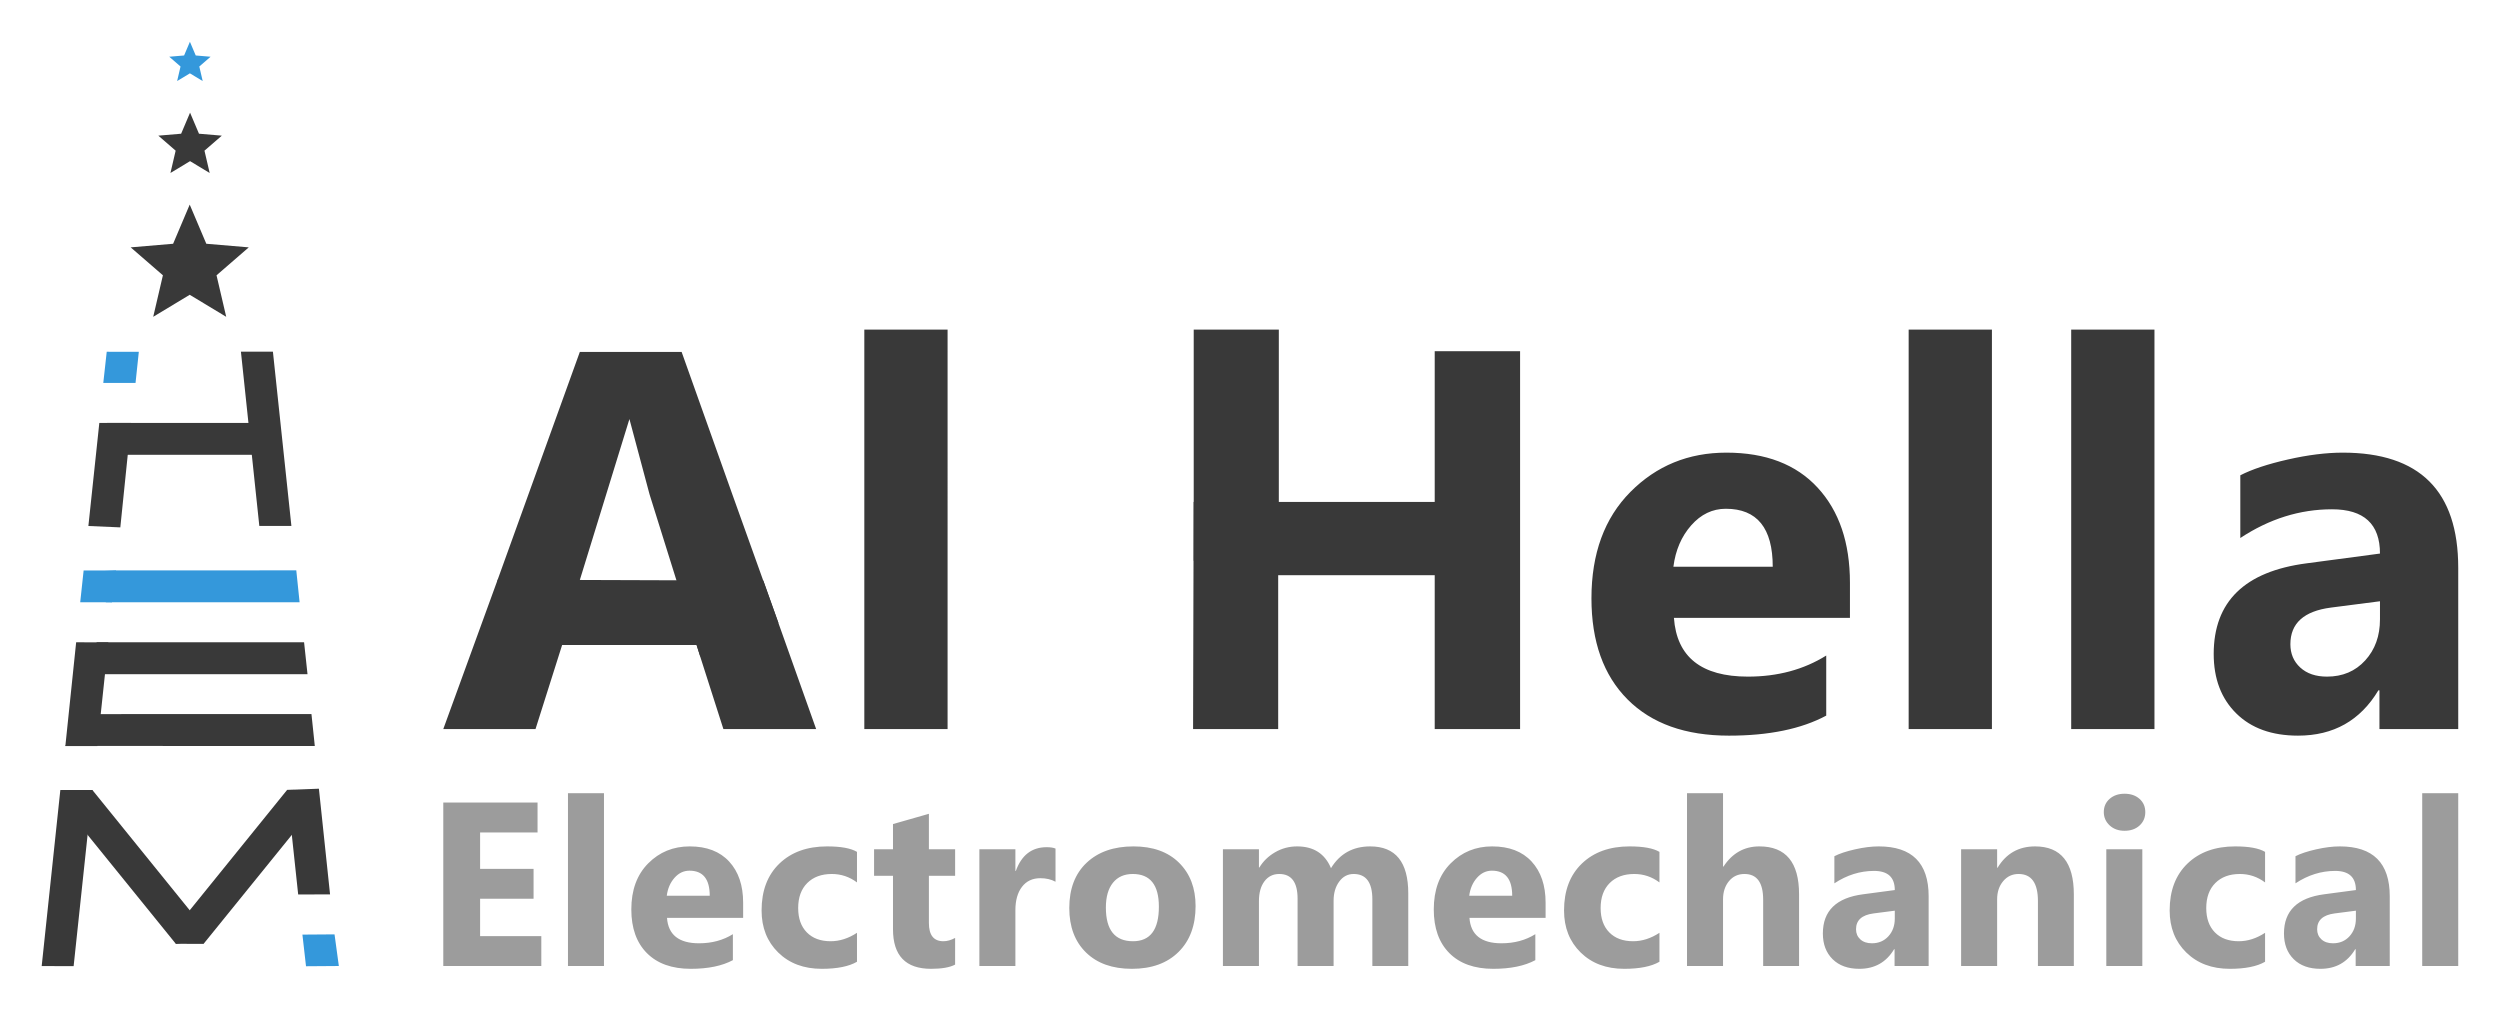
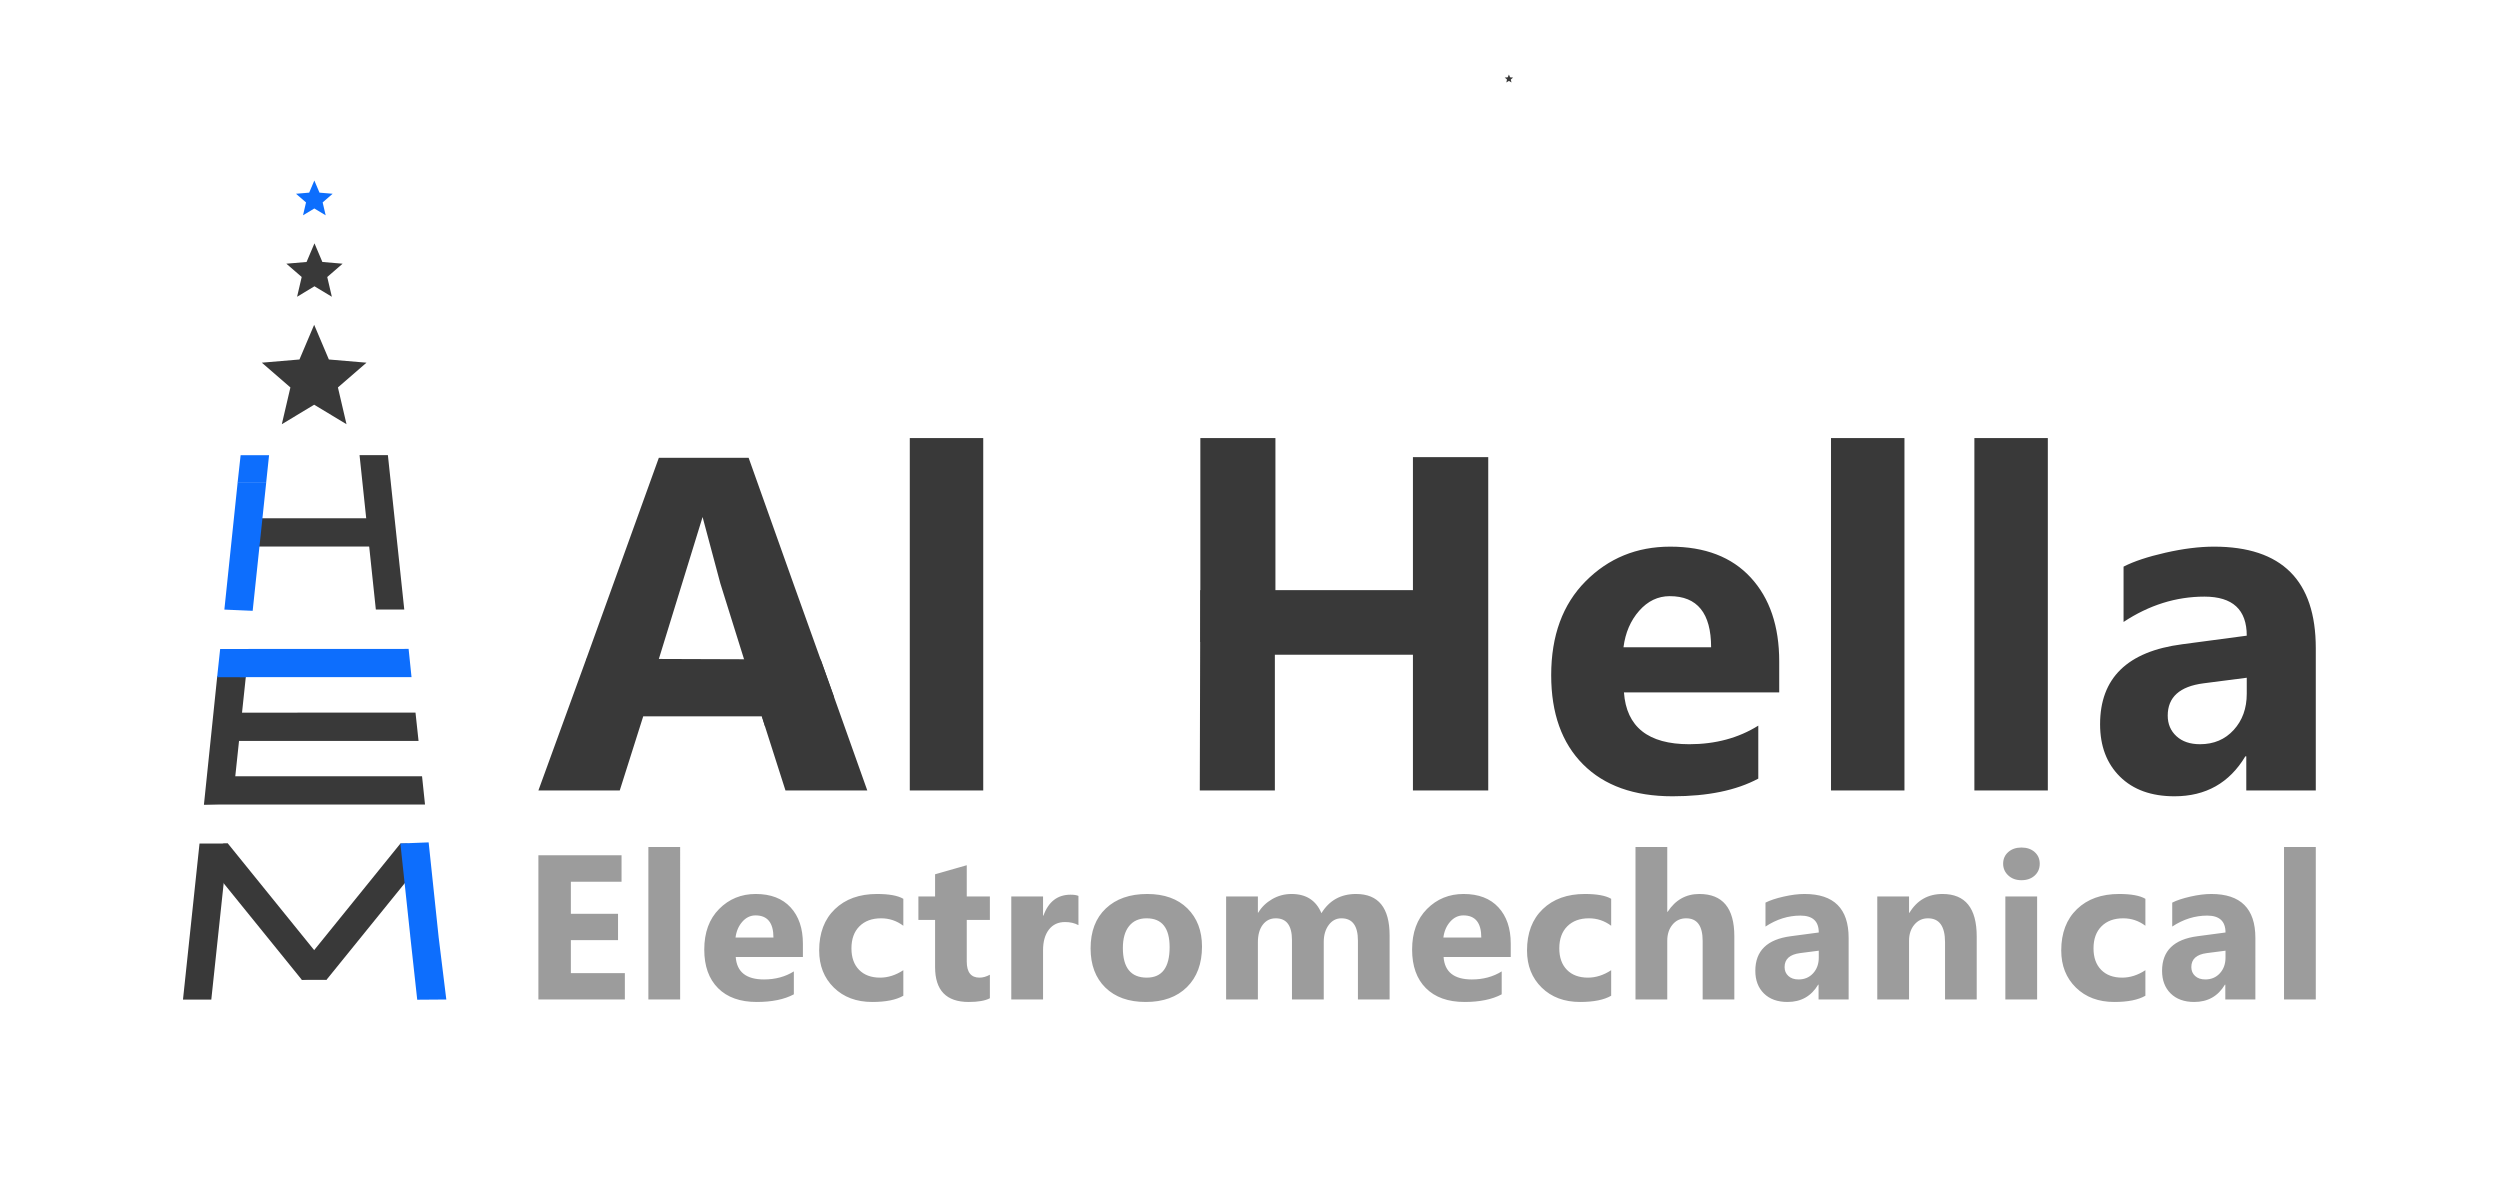
- <svg xmlns="http://www.w3.org/2000/svg" width="11971.31" height="4842.221" viewBox="0 0 11971.31 4842.221">
-   <g id="al_hella_logo_black" transform="translate(11842.31 21854)">
-     <rect id="Rectangle_46" data-name="Rectangle 46" width="11971.31" height="4842.22" transform="translate(-11842.31 -21854)" fill="none" />
-     <g id="al_hella_logo_black-2" data-name="al_hella_logo_black" transform="translate(-13220.746 -23760.779)">
-       <g id="Group_59" data-name="Group 59" transform="translate(1578.438 2106.779)">
-         <g id="Group_58" data-name="Group 58" transform="translate(425.663 0)">
-           <path id="Icon_material-star" data-name="Icon material-star" d="M285.783,434.81l174.76,105.478-46.376-198.8,154.4-133.756-203.321-17.25L285.783,3,206.321,190.485,3,207.735,157.4,341.491l-46.376,198.8Z" transform="translate(-3 776.76)" fill="#393939" />
-           <path id="Icon_material-star-2" data-name="Icon material-star" d="M155,235.109l93.938,56.7L224.013,184.948l82.994-71.9-109.29-9.272L155,3,112.29,103.778,3,113.05l82.994,71.9L61.065,291.806Z" transform="translate(129.431 336.529)" fill="#393939" />
-           <path id="Icon_material-star-3" data-name="Icon material-star" d="M102,154.176,163.186,191.1l-16.236-69.6L201,74.678l-71.183-6.039L102,3,74.183,68.639,3,74.678l54.055,46.828L40.819,191.1Z" transform="translate(181.751 -3)" fill="#3498db" />
+ <svg xmlns="http://www.w3.org/2000/svg" width="13571.31" height="6442.22" viewBox="0 0 13571.31 6442.22">
+   <defs>
+     <clipPath id="clip-Al_Hella_Electromechanical_Dark">
+       <rect width="13571.31" height="6442.22" />
+     </clipPath>
+   </defs>
+   <g id="Al_Hella_Electromechanical_Dark" data-name="Al Hella Electromechanical_Dark" clip-path="url(#clip-Al_Hella_Electromechanical_Dark)">
+     <g id="al_hella_logo_black" transform="translate(-578.437 -1106.779)">
+       <g id="primary_color_logo_for_dark" transform="translate(1572.177 2086.586)">
+         <g id="Group_58" data-name="Group 58" transform="translate(427.614)">
+           <path id="Icon_material-star" data-name="Icon material-star" d="M287.079,436.79,462.641,542.751,416.052,343.043l155.107-134.37L366.906,191.345,287.079,3,207.253,191.345,3,208.674l155.107,134.37L111.518,542.751Z" transform="translate(-3 780.335)" fill="#393939" />
+           <path id="Icon_material-star-2" data-name="Icon material-star" d="M155.7,236.173l94.369,56.957L225.026,185.782,308.4,113.555,198.609,104.24,155.7,3,112.792,104.24,3,113.555l83.374,72.227L61.332,293.131Z" transform="translate(130.038 338.086)" fill="#393939" />
+           <path id="Icon_material-star-3" data-name="Icon material-star" d="M102.456,154.87l61.464,37.1-16.311-69.918,54.3-47.043L130.4,68.939,102.456,3,74.509,68.939,3,75.006l54.3,47.043L40.992,191.967Z" transform="translate(182.598 -3)" fill="#0d6efd" />
        </g>
-         <g id="Group_57" data-name="Group 57" transform="translate(0 3539.732)">
-           <path id="Path_45" data-name="Path 45" d="M152.8,0l-.706,847.7L0,863.683.355,16.015Z" transform="matrix(0.995, 0.105, -0.105, 0.995, 90.279, 27.072)" fill="#393939" />
-           <path id="Path_55" data-name="Path 55" d="M153.053,55.377l-.259,868.967L93.262,934.815.036,879.435l.022-9.83L0,0,135.8,41.408Z" transform="translate(88.437 96.336) rotate(-39)" fill="#393939" />
-           <path id="Path_45-2" data-name="Path 45" d="M152.444,518.969,151.8,29.285l-.018-13.374L.008,0,0,508.834Z" transform="matrix(-0.995, 0.105, -0.105, -0.995, 1380.504, 543.235)" fill="#393939" />
-           <path id="Path_55-2" data-name="Path 55" d="M153.079,824.277l-.3-761.348.013-38.085L.064,0,0,879.638l125.6-33.107Z" transform="translate(774.881 779.943) rotate(-141)" fill="#393939" />
-           <path id="Path_87" data-name="Path 87" d="M152.039,133.4,152.23.55,0,0V133.513Z" transform="translate(775.425 627.723) rotate(90)" fill="#393939" />
-           <path id="Path_89" data-name="Path 89" d="M157.635,167.757l-1.27-152.411L0,0,4.627,152.741Z" transform="matrix(-0.995, 0.105, -0.105, -0.995, 1422.561, 886.012)" fill="#3498db" />
+         <g id="Group_57" data-name="Group 57" transform="translate(0 3555.963)">
+           <path id="Path_45" data-name="Path 45" d="M153.5,0l-.709,851.591L0,867.643.357,16.089Z" transform="matrix(0.995, 0.105, -0.105, 0.995, 90.693, 27.196)" fill="#393939" />
+           <path id="Path_55" data-name="Path 55" d="M153.754,55.631l-.26,872.951L93.69,939.1.036,883.468l.022-9.875L0,0,136.425,41.6Z" transform="translate(88.843 96.778) rotate(-39)" fill="#393939" />
+           <path id="Path_55-2" data-name="Path 55" d="M153.781,828.056l-.3-764.839.013-38.26L.064,0,0,883.671l126.173-33.259Z" transform="translate(778.434 783.519) rotate(-141)" fill="#393939" />
+           <path id="Path_87" data-name="Path 87" d="M152.737,134.015,152.928.553,0,0V134.125Z" transform="translate(778.98 630.602) rotate(90)" fill="#393939" />
+           <path id="Path_89" data-name="Path 89" d="M158.5,363.541,157.082,15.417,0,0,6.022,346.971Z" transform="matrix(-0.995, 0.105, -0.105, -0.995, 1429.084, 890.075)" fill="#0d6efd" />
+           <path id="Path_45-2" data-name="Path 45" d="M153.143,521.349,152.5,29.419l-.018-13.435L.008,0,0,511.168Z" transform="matrix(-0.995, 0.105, -0.105, -0.995, 1386.834, 545.726)" fill="#0d6efd" />
        </g>
-         <g id="Group_56" data-name="Group 56" transform="translate(112.477 2515.383)">
-           <path id="Path_46" data-name="Path 46" d="M154.4,0l-3.254,153.641L0,169.528.281,16.2Z" transform="matrix(0.995, 0.105, -0.105, 0.995, 89.414, 0)" fill="#3498db" />
-           <path id="Path_49" data-name="Path 49" d="M152.707,0V927.745L4.032,952.341.343,880.427,0,15.8Z" transform="translate(1122.11 15.767) rotate(90)" fill="#3498db" />
-           <path id="Path_50" data-name="Path 50" d="M152.884,0l-.252,1194.526L.155,1094.495,0,16.006Z" transform="translate(1194.954 703.966) rotate(90)" fill="#393939" />
-           <path id="Path_51" data-name="Path 51" d="M152.886,0V984.706L.157,1010.313,0,16.444Z" transform="translate(1160.029 360.068) rotate(90)" fill="#393939" />
-           <path id="Path_90" data-name="Path 90" d="M153.257,0l-.349,499.388-152.226,16L0,16.108l97.019-10.2Z" transform="matrix(0.995, 0.105, -0.105, 0.995, 53.873, 344.246)" fill="#393939" />
+         <g id="Group_56" data-name="Group 56" transform="translate(112.992 2526.918)">
+           <path id="Path_50" data-name="Path 50" d="M153.585,0l-.253,1200L.155,1099.513,0,16.079Z" transform="translate(1200.433 707.193) rotate(90)" fill="#393939" />
+           <path id="Path_51" data-name="Path 51" d="M153.587,0V989.221L.158,1014.945,0,16.52Z" transform="translate(1165.348 361.719) rotate(90)" fill="#393939" />
+           <path id="Path_90" data-name="Path 90" d="M153.959,0l-.35,700.461L.685,722.9-.616,22.609,97.464,8.291Z" transform="matrix(0.995, 0.105, -0.105, 0.995, 75.564, 141.796)" fill="#393939" />
+           <path id="Path_46" data-name="Path 46" d="M155.108,0l-3.269,154.346L0,170.3.282,16.273Z" transform="matrix(0.995, 0.105, -0.105, 0.995, 89.824, 0)" fill="#0d6efd" />
+           <path id="Path_49" data-name="Path 49" d="M153.407,0V932L4.051,956.708.345,884.463,0,15.87Z" transform="translate(1127.255 15.839) rotate(90)" fill="#0d6efd" />
        </g>
-         <g id="Group_55" data-name="Group 55" transform="translate(223.462 1468.391)">
-           <path id="Path_47" data-name="Path 47" d="M153.494,0l-.011,149.844L0,165.975.733,16.056Z" transform="matrix(0.995, 0.105, -0.105, 0.995, 88.575, 0)" fill="#3498db" />
-           <path id="Path_88" data-name="Path 88" d="M152.721,854.723,152.71,16.051,0,0,.458,838.719Z" transform="matrix(-0.995, 0.105, -0.105, -0.995, 971.908, 850.122)" fill="#393939" />
-           <path id="Path_52" data-name="Path 52" d="M152.8,0V741.921L.07,761.126,0,19.887Z" transform="translate(850.61 356.683) rotate(90)" fill="#393939" />
-           <path id="Path_91" data-name="Path 91" d="M151.156,0l1.553,502.49L0,511.964.3,15.856l37.285-3.919Z" transform="matrix(0.995, 0.105, -0.105, 0.995, 53.515, 340.962)" fill="#393939" />
+         <g id="Group_55" data-name="Group 55" transform="translate(224.488 1475.124)">
+           <path id="Path_47" data-name="Path 47" d="M154.2,0l-.011,150.531L0,166.737.737,16.129Z" transform="matrix(0.995, 0.105, -0.105, 0.995, 88.981, 0)" fill="#0d6efd" />
+           <path id="Path_88" data-name="Path 88" d="M153.421,858.642,153.41,16.124,0,0,.46,842.565Z" transform="matrix(-0.995, 0.105, -0.105, -0.995, 976.364, 854.019)" fill="#393939" />
+           <path id="Path_52" data-name="Path 52" d="M153.5,0V745.323L.07,764.616,0,19.978Z" transform="translate(854.51 358.319) rotate(90)" fill="#393939" />
+           <path id="Path_91" data-name="Path 91" d="M153.418-194.851l-.008,699.645L0,514.311-.765-178.55Z" transform="matrix(0.995, 0.105, -0.105, 0.995, 53.76, 342.525)" fill="#0d6efd" />
        </g>
      </g>
      <path id="Path_13" data-name="Path 13" d="M322.436,811.931H-146.975V29.213h451.4V172.766H29.326V346.885H285.319V489.892H29.326V668.924h293.11Zm300.1,0H450.059V-15.545H622.541ZM1288.9,581.591H924.284q8.732,121.72,153.378,121.719,92.245,0,162.111-43.666V784.093q-77.508,41.483-201.411,41.483-135.365,0-210.144-75.051T753.44,541.2q0-139.186,80.783-220.514T1032.9,239.357q122.266,0,189.13,72.6T1288.9,509ZM1128.97,475.7q0-120.082-97.157-120.082-41.483,0-71.776,34.387t-36.844,85.7Zm705.109,316.034q-58.4,33.841-168.661,33.841-128.815,0-208.506-78.053t-79.69-201.411q0-142.461,85.422-224.608t228.429-82.147q98.795,0,143.007,26.2V411.838q-54.038-40.391-120.628-40.391-74.233,0-117.626,43.393T1552.432,534.65q0,74.232,41.482,116.534t114.078,42.3q64.408,0,126.087-40.391Zm469.858,13.646q-38.208,20.2-115.17,20.2-182.306,0-182.306-189.4V380.18h-90.609V253h90.609V132.374L2178.4,83.25V253h125.541V380.18H2178.4V606.153q0,87.333,69.32,87.333,27.292,0,56.221-15.829Zm480.774-396.817q-31.113-16.921-72.6-16.921-56.22,0-87.878,41.21T2592.579,545.02v266.91H2420.1V253h172.48V356.71h2.183q40.938-113.532,147.374-113.532,27.292,0,42.575,6.55Zm365.6,417.012q-139.732,0-219.7-78.326t-79.964-212.6q0-138.64,82.966-216.967t224.335-78.326q139.186,0,218.331,78.326t79.146,207.142q0,139.186-81.6,219.969T3150.315,825.576Zm4.366-454.129q-61.132,0-94.974,42.029t-33.841,118.99q0,161.019,129.907,161.019,123.9,0,123.9-165.386Q3279.677,371.447,3154.682,371.447ZM4473.848,811.931H4301.912V493.167q0-121.72-89.515-121.72-42.576,0-69.319,36.57t-26.748,91.153v312.76H3943.848V489.892q0-118.445-87.877-118.445-44.213,0-70.685,34.933t-26.472,94.974V811.931H3586.331V253h172.483v87.332H3761q26.745-44.758,75.051-72.868t105.618-28.11q118.445,0,162.111,104.253,63.862-104.253,187.766-104.253,182.307,0,182.306,224.881Zm657.624-230.339H4766.857q8.733,121.72,153.377,121.719,92.246,0,162.111-43.666V784.093q-77.508,41.483-201.41,41.483-135.366,0-210.144-75.051T4596.014,541.2q0-139.186,80.783-220.514t198.681-81.328q122.265,0,189.131,72.6T5131.472,509ZM4971.543,475.7q0-120.082-97.158-120.082-41.482,0-71.776,34.387t-36.844,85.7Zm705.108,316.034q-58.4,33.841-168.66,33.841-128.813,0-208.505-78.053T5219.8,546.112q0-142.461,85.421-224.608t228.431-82.147q98.793,0,143,26.2V411.838q-54.035-40.391-120.626-40.391-74.231,0-117.625,43.393T5395.006,534.65q0,74.232,41.483,116.534t114.078,42.3q64.408,0,126.084-40.391Zm668.54,20.2H6173.256V494.258q0-122.811-89.517-122.811-45.85,0-74.232,34.387t-28.383,87.333V811.931H5808.643V-15.545h172.481V335.968h2.184q63.316-96.611,171.936-96.612,189.951,0,189.948,229.248Zm620.507,0H6802.5V731.694h-2.184q-56.218,93.882-166.475,93.882-81.33,0-128-46.122t-46.669-123.084q0-162.657,192.68-187.765l151.74-20.2q0-91.7-99.341-91.7-99.887,0-189.948,59.5V286.3q36.024-18.558,98.521-32.75t113.8-14.192q239.075,0,239.074,238.527Zm-162.11-227.065V547.2l-101.523,13.1q-84.059,10.917-84.06,75.87,0,29.475,20.47,48.306t55.4,18.831q48.579,0,79.146-33.568T6803.588,584.866Zm857.394,227.065H7489.045V501.354q0-129.907-92.79-129.907-44.758,0-73.688,34.387t-28.929,87.333V811.931H7121.158V253h172.481v88.424h2.185q61.68-102.07,179.578-102.07,185.582,0,185.581,230.339Zm242.792-647.352q-43.667,0-71.5-25.927t-27.835-63.589q0-38.754,27.835-63.316t71.5-24.562q44.214,0,71.775,24.562t27.566,63.316q0,39.3-27.566,64.408T7903.774,164.578Zm85.149,647.352h-172.48V253h172.48Zm587.756-20.2q-58.4,33.841-168.661,33.841-128.817,0-208.507-78.053t-79.688-201.411q0-142.461,85.419-224.608t228.431-82.147q98.793,0,143.007,26.2V411.838q-54.038-40.391-120.628-40.391-74.234,0-117.626,43.393T8295.032,534.65q0,74.232,41.483,116.534t114.076,42.3q64.409,0,126.088-40.391Zm597.036,20.2h-163.2V731.694h-2.185q-56.219,93.882-166.477,93.882-81.328,0-127.994-46.122t-46.672-123.084q0-162.657,192.677-187.765l151.743-20.2q0-91.7-99.342-91.7-99.888,0-189.946,59.5V286.3q36.025-18.558,98.521-32.75t113.806-14.192q239.071,0,239.072,238.527ZM9011.6,584.866V547.2l-101.526,13.1q-84.056,10.917-84.057,75.87,0,29.475,20.469,48.306t55.4,18.831q48.582,0,79.146-33.568T9011.6,584.866Zm490.052,227.065H9329.173V-15.545h172.483Z" transform="translate(3648.089 5720.424)" fill="#9c9c9c" />
      <g id="Group_85" data-name="Group 85" transform="translate(-5807.888 5523.556)">
        <path id="Path_93" data-name="Path 93" d="M878.7,1558.319H434.55L305.846,1155.8H-337.673l-127.442,402.515H-906.745L-646.359,843l1272.226,4.4Zm629.407,0H1109.381V-354.572H1508.11Zm2741.43,0H3840.717V821.427h-749.51v736.892H2683.645l2.745-1087.673H3840.717V-251.1h408.823Zm1579.543-532.48H4986.2q20.19,281.381,354.567,281.382,213.245,0,374.754-100.944v287.691q-179.174,95.9-465.6,95.9-312.927,0-485.793-173.5t-172.866-483.9q0-321.759,186.747-509.768t459.3-188.008q282.643,0,437.215,167.82t154.57,455.51Zm-369.707-244.79q0-277.6-224.6-277.6-95.9,0-165.927,79.494t-85.172,198.1Zm1049.586,777.27H6110.233V-354.572h398.729Zm778.3,0H6888.533V-354.572h398.728Zm1454.626,0h-377.28V1372.834h-5.048q-129.964,217.03-384.848,217.03-188.006,0-295.892-106.622t-107.884-284.536q0-376.017,445.417-434.06l350.778-46.687q0-211.983-229.646-211.983-230.911,0-439.108,137.536V343.2q83.279-42.9,227.757-75.708t263.084-32.807q552.667,0,552.67,551.407Zm-374.757-524.91V946.345l-234.693,30.283q-194.32,25.236-194.318,175.391,0,68.137,47.318,111.669t128.073,43.532q112.3,0,182.96-77.6T8367.13,1033.409Z" transform="translate(10215.746 -1683.984)" fill="#393939" />
        <path id="Path_94" data-name="Path 94" d="M2683.645,855.675V-251.1h407.562v1106.2Z" transform="translate(10218.793 -1787.452)" fill="#393939" />
        <path id="Path_102" data-name="Path 102" d="M4311.9-8487.058l-24.83,171.15,208.324,36.548,209.942-36.548v-169.549l237.53-770.864,96.42,360.683,242.9,776.648,374.331-160.294-220.84-616.354-242.835-682.083H4705.385Z" transform="translate(5257.454 7646.165)" fill="#393939" />
      </g>
    </g>
+     <path id="Icon_material-star-4" data-name="Icon material-star" d="M25.677,37.628l14.015,8.459L35.973,30.145,48.355,19.418l-16.3-1.383L25.677,3,19.3,18.035,3,19.418,15.382,30.145,11.663,46.087Z" transform="translate(8165.466 401.584)" fill="#393939" />
  </g>
</svg>
